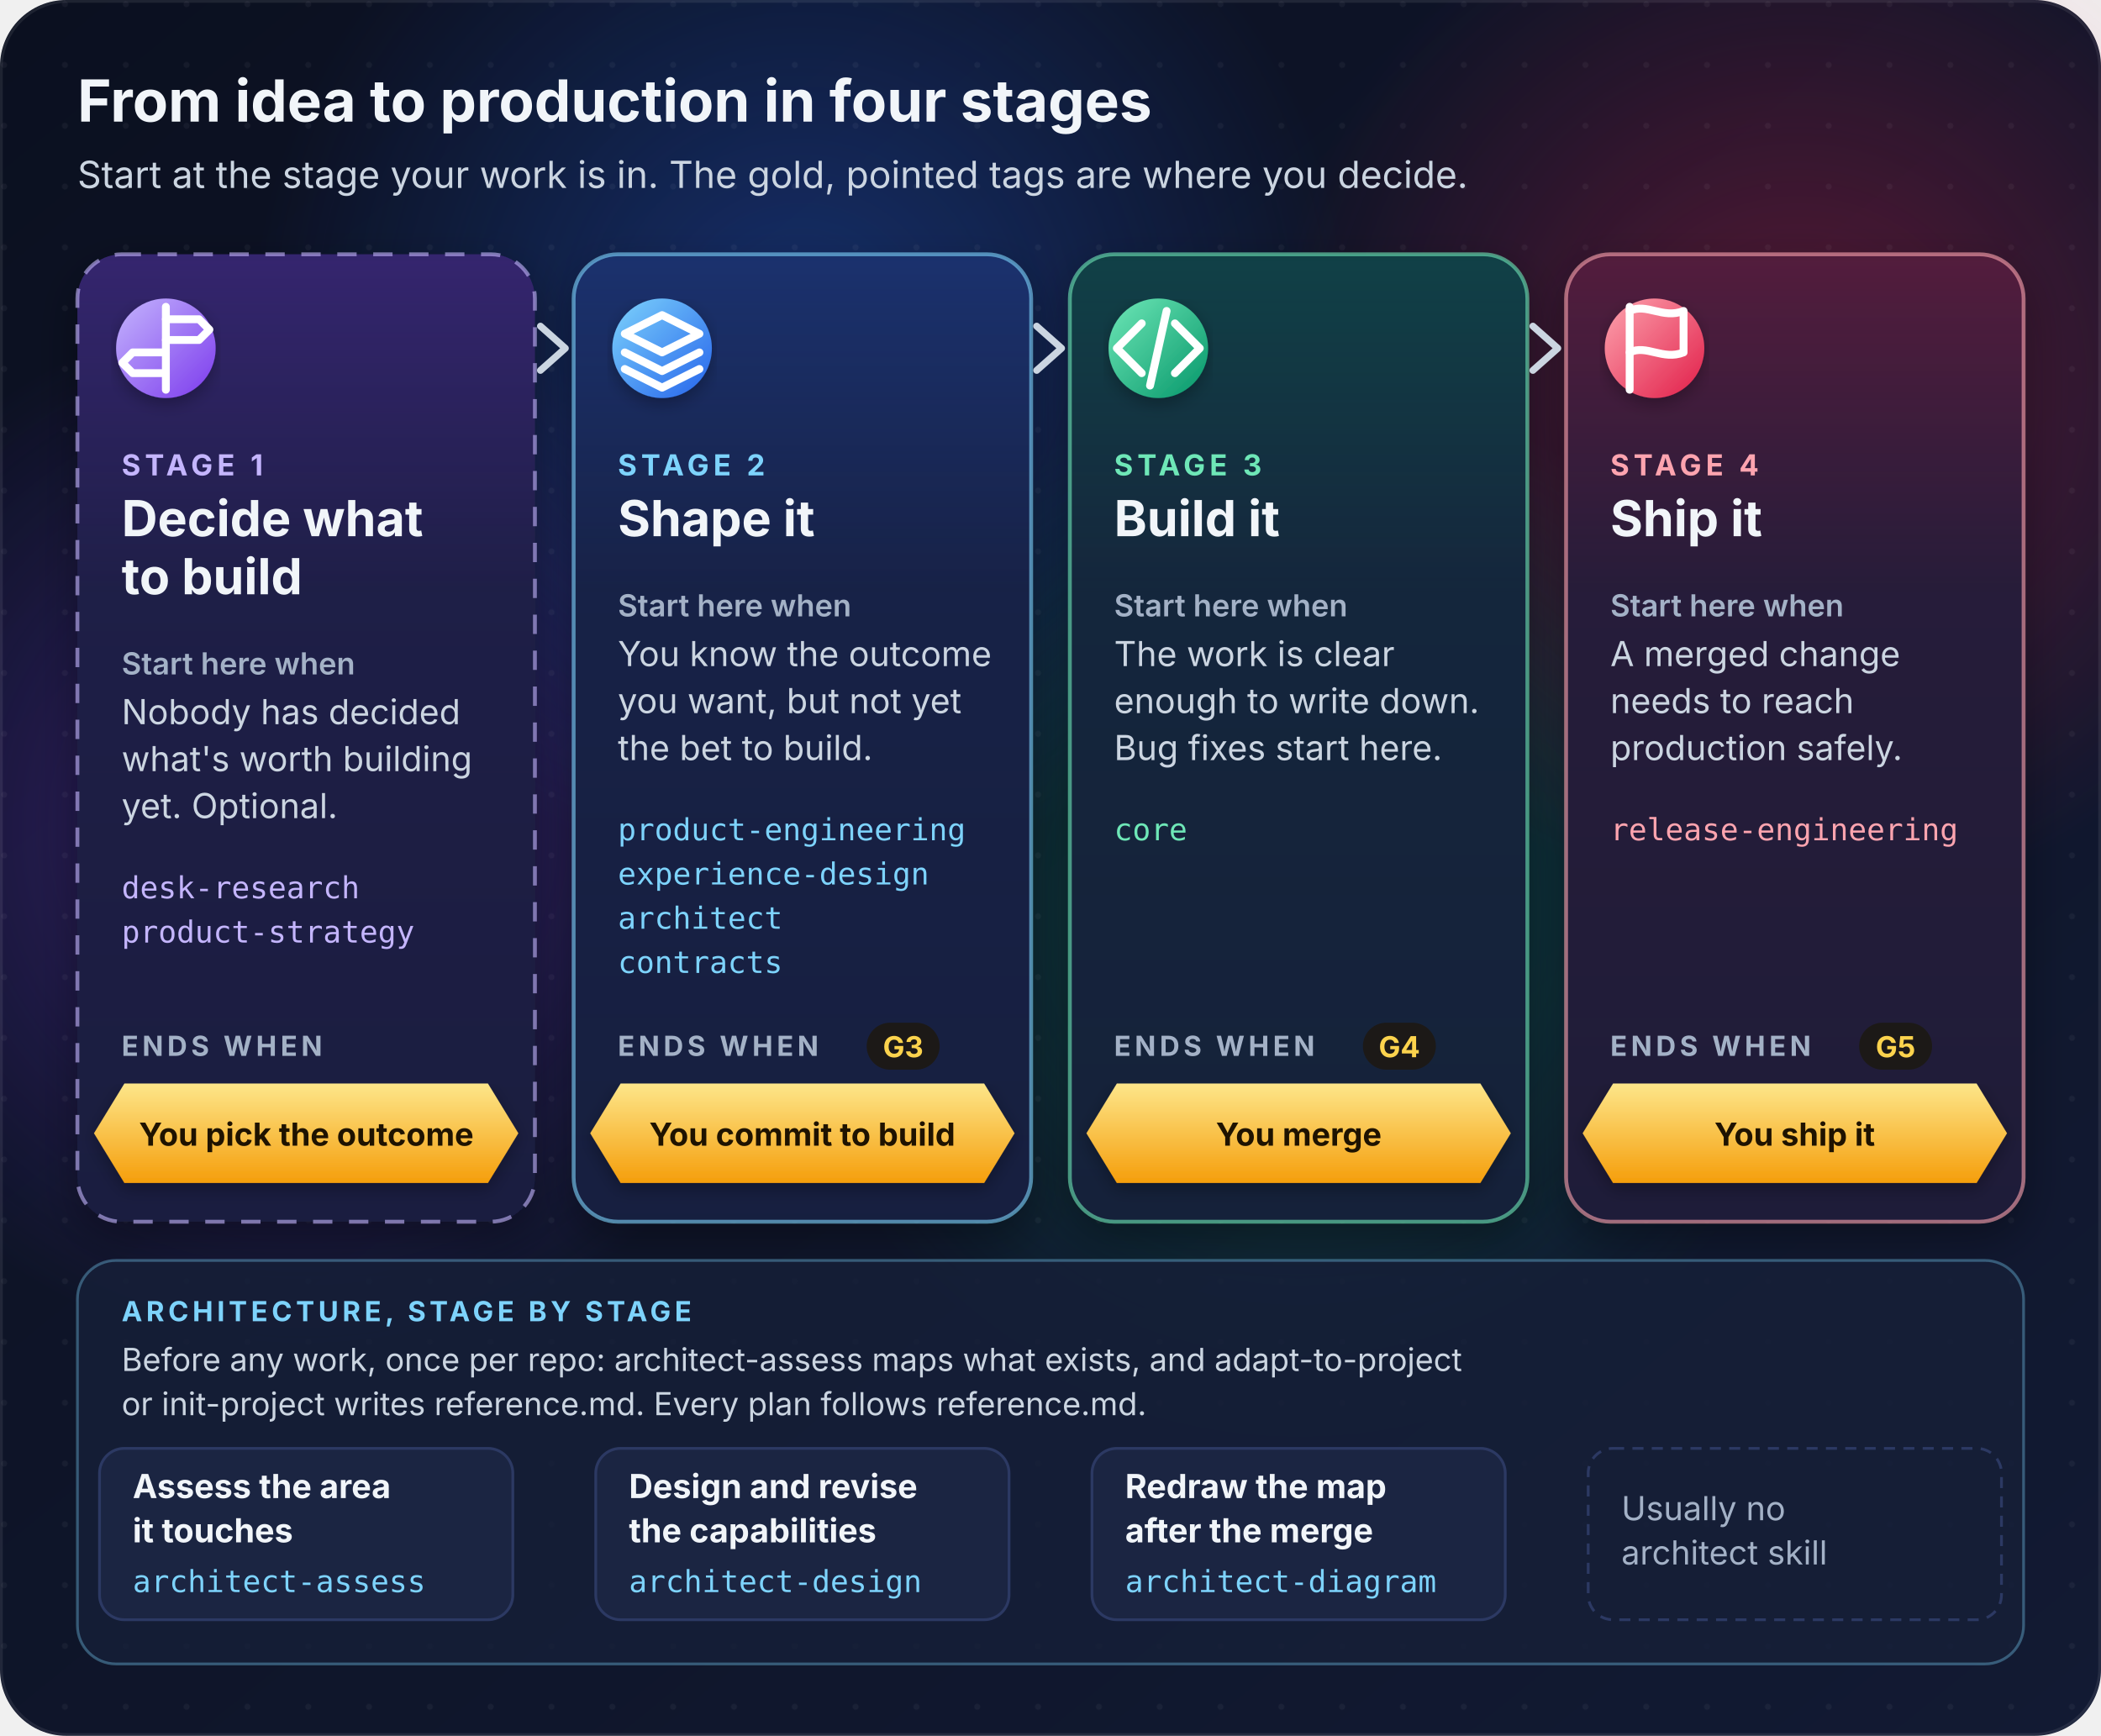
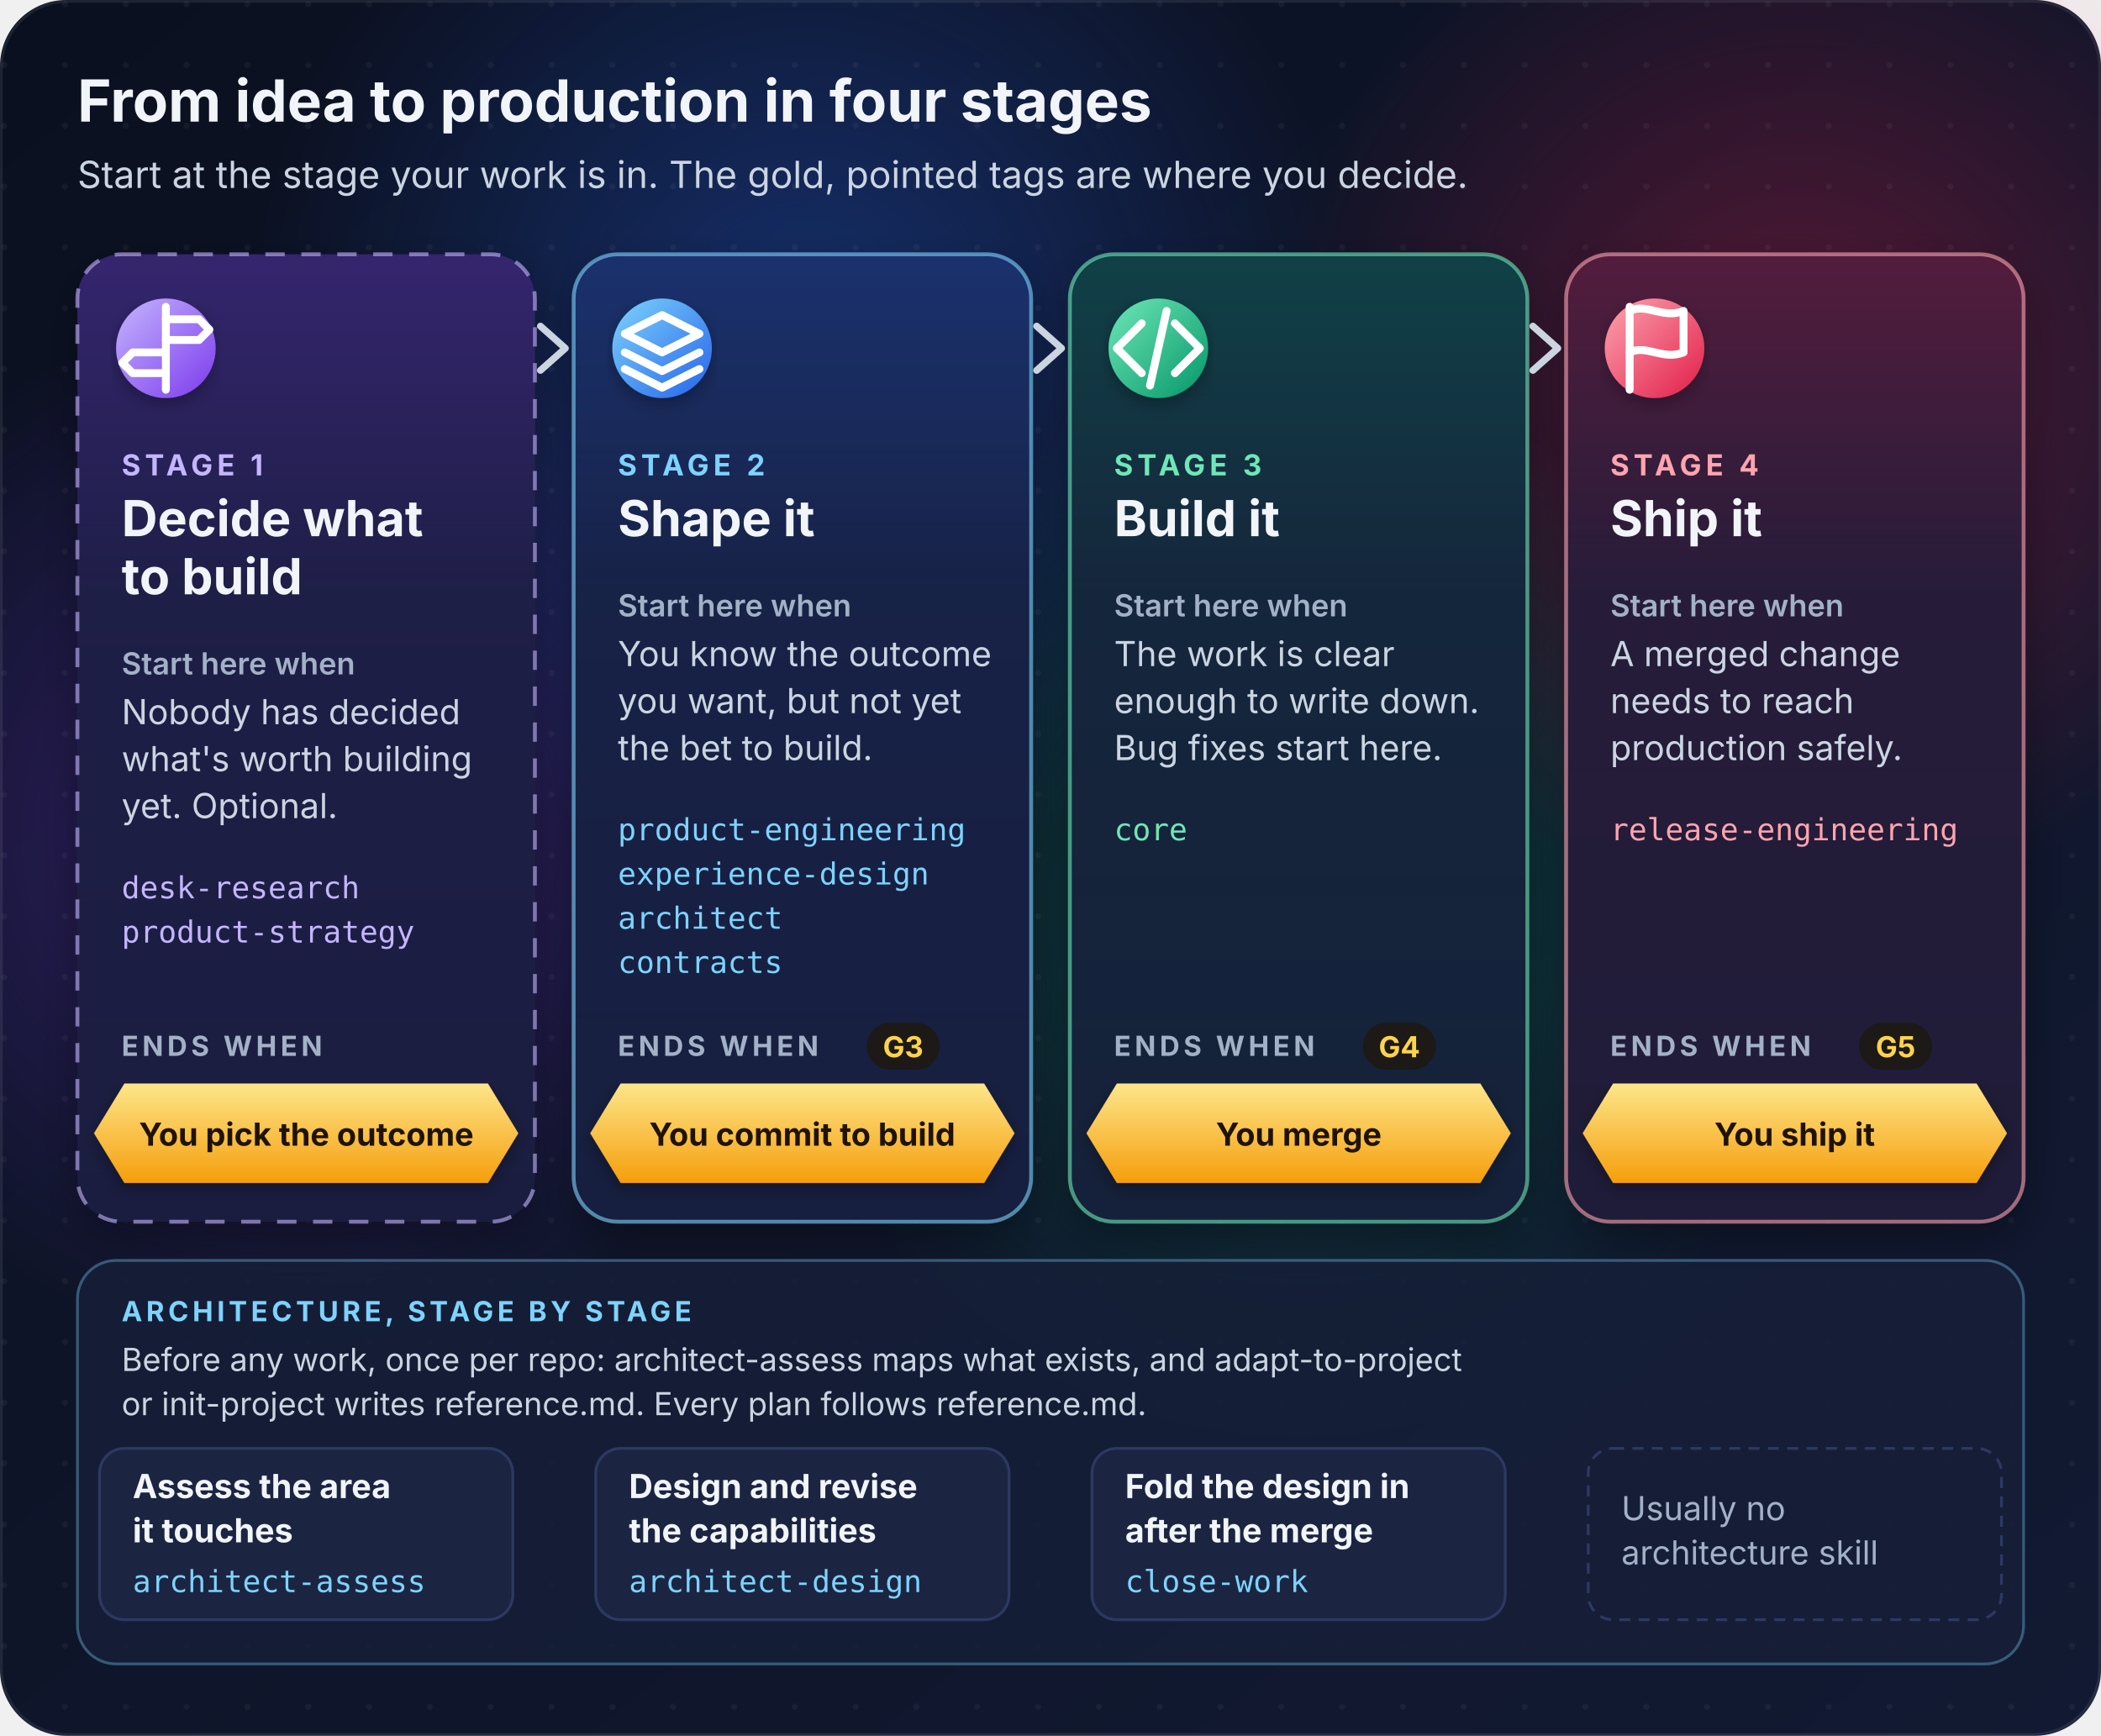
<svg xmlns="http://www.w3.org/2000/svg" viewBox="0 0 760 628" width="760" height="628" role="img" aria-labelledby="ot od">
  <defs>
    <linearGradient id="bg" x1="0" y1="0" x2="1" y2="1">
      <stop offset="0" stop-color="#0b1020" />
      <stop offset="1" stop-color="#121a33" />
    </linearGradient>
    <linearGradient id="gold" x1="0" y1="0" x2="0" y2="1">
      <stop offset="0" stop-color="#fde68a" />
      <stop offset="1" stop-color="#f59e0b" />
    </linearGradient>
    <pattern id="dots" width="22" height="22" patternUnits="userSpaceOnUse">
      <circle cx="1.5" cy="1.5" r="1.1" fill="#ffffff" fill-opacity="0.045" />
    </pattern>
    <filter id="lift" x="-10%" y="-10%" width="120%" height="140%">
      <feDropShadow dx="0" dy="6" stdDeviation="8" flood-color="#000000" flood-opacity="0.35" />
    </filter>
    <filter id="soft" x="-5%" y="-5%" width="110%" height="130%">
      <feDropShadow dx="0" dy="2" stdDeviation="3" flood-color="#000000" flood-opacity="0.3" />
    </filter>
    <marker id="arrow" viewBox="0 0 10 10" refX="8" refY="5" markerWidth="6" markerHeight="6" orient="auto">
      <path d="M0,0 L10,5 L0,10 z" fill="#7083a3" />
    </marker>
    <linearGradient id="g-decide" x1="0" y1="0" x2="1" y2="1">
      <stop offset="0" stop-color="#c4b5fd" />
      <stop offset="1" stop-color="#7c3aed" />
    </linearGradient>
    <linearGradient id="col-decide" x1="0" y1="0" x2="0" y2="1">
      <stop offset="0" stop-color="#7c3aed" stop-opacity="0.30" />
      <stop offset="0.35" stop-color="#7c3aed" stop-opacity="0.08" />
      <stop offset="1" stop-color="#7c3aed" stop-opacity="0.04" />
    </linearGradient>
    <radialGradient id="glow-decide">
      <stop offset="0" stop-color="#7c3aed" stop-opacity="0.35" />
      <stop offset="1" stop-color="#7c3aed" stop-opacity="0" />
    </radialGradient>
    <marker id="arrow-decide" viewBox="0 0 10 10" refX="8" refY="5" markerWidth="6" markerHeight="6" orient="auto">
      <path d="M0,0 L10,5 L0,10 z" fill="#c4b5fd" />
    </marker>
    <linearGradient id="g-shape" x1="0" y1="0" x2="1" y2="1">
      <stop offset="0" stop-color="#7dd3fc" />
      <stop offset="1" stop-color="#2563eb" />
    </linearGradient>
    <linearGradient id="col-shape" x1="0" y1="0" x2="0" y2="1">
      <stop offset="0" stop-color="#2563eb" stop-opacity="0.30" />
      <stop offset="0.35" stop-color="#2563eb" stop-opacity="0.08" />
      <stop offset="1" stop-color="#2563eb" stop-opacity="0.04" />
    </linearGradient>
    <radialGradient id="glow-shape">
      <stop offset="0" stop-color="#2563eb" stop-opacity="0.35" />
      <stop offset="1" stop-color="#2563eb" stop-opacity="0" />
    </radialGradient>
    <marker id="arrow-shape" viewBox="0 0 10 10" refX="8" refY="5" markerWidth="6" markerHeight="6" orient="auto">
      <path d="M0,0 L10,5 L0,10 z" fill="#7dd3fc" />
    </marker>
    <linearGradient id="g-build" x1="0" y1="0" x2="1" y2="1">
      <stop offset="0" stop-color="#6ee7b7" />
      <stop offset="1" stop-color="#059669" />
    </linearGradient>
    <linearGradient id="col-build" x1="0" y1="0" x2="0" y2="1">
      <stop offset="0" stop-color="#059669" stop-opacity="0.30" />
      <stop offset="0.35" stop-color="#059669" stop-opacity="0.08" />
      <stop offset="1" stop-color="#059669" stop-opacity="0.04" />
    </linearGradient>
    <radialGradient id="glow-build">
      <stop offset="0" stop-color="#059669" stop-opacity="0.35" />
      <stop offset="1" stop-color="#059669" stop-opacity="0" />
    </radialGradient>
    <marker id="arrow-build" viewBox="0 0 10 10" refX="8" refY="5" markerWidth="6" markerHeight="6" orient="auto">
      <path d="M0,0 L10,5 L0,10 z" fill="#6ee7b7" />
    </marker>
    <linearGradient id="g-ship" x1="0" y1="0" x2="1" y2="1">
      <stop offset="0" stop-color="#fda4af" />
      <stop offset="1" stop-color="#e11d48" />
    </linearGradient>
    <linearGradient id="col-ship" x1="0" y1="0" x2="0" y2="1">
      <stop offset="0" stop-color="#e11d48" stop-opacity="0.30" />
      <stop offset="0.35" stop-color="#e11d48" stop-opacity="0.08" />
      <stop offset="1" stop-color="#e11d48" stop-opacity="0.04" />
    </linearGradient>
    <radialGradient id="glow-ship">
      <stop offset="0" stop-color="#e11d48" stop-opacity="0.35" />
      <stop offset="1" stop-color="#e11d48" stop-opacity="0" />
    </radialGradient>
    <marker id="arrow-ship" viewBox="0 0 10 10" refX="8" refY="5" markerWidth="6" markerHeight="6" orient="auto">
      <path d="M0,0 L10,5 L0,10 z" fill="#fda4af" />
    </marker>
  </defs>
  <rect width="760" height="628" rx="24" fill="url(#bg)" />
  <circle cx="110" cy="300" r="190" fill="url(#glow-decide)" />
  <circle cx="290" cy="120" r="200" fill="url(#glow-shape)" />
  <circle cx="470" cy="330" r="190" fill="url(#glow-build)" />
  <circle cx="650" cy="140" r="190" fill="url(#glow-ship)" />
  <rect width="760" height="628" rx="24" fill="url(#dots)" />
  <rect x="0.5" y="0.5" width="759" height="627" rx="24" fill="none" stroke="#ffffff" stroke-opacity="0.08" />
  <text x="28.0" y="44.0" font-family="Inter, -apple-system, BlinkMacSystemFont, 'Segoe UI', Roboto, Helvetica, Arial, sans-serif" font-size="21" font-weight="750" fill="#f1f5f9" text-anchor="start">From idea to production in four stages</text>
  <text x="28.0" y="68.0" font-family="Inter, -apple-system, BlinkMacSystemFont, 'Segoe UI', Roboto, Helvetica, Arial, sans-serif" font-size="13.5" font-weight="400" fill="#cbd5e1" text-anchor="start">Start at the stage your work is in. The gold, pointed tags are where you decide.</text>
  <rect x="28.0" y="92" width="165.5" height="350" rx="16" fill="#161f38" filter="url(#lift)" />
  <rect x="28.0" y="92" width="165.5" height="350" rx="16" fill="url(#col-decide)" stroke="#c4b5fd" stroke-opacity="0.6" stroke-width="1.4" stroke-dasharray="7 6" />
  <circle cx="60.0" cy="126" r="18" fill="url(#g-decide)" filter="url(#soft)" />
  <g transform="translate(60.0,126) scale(1.500)" fill="none" stroke="#ffffff" stroke-width="1.9" stroke-linecap="round" stroke-linejoin="round">
    <path d="M0,10 L0,-10" />
    <path d="M0,-7 L8,-7 L10.5,-4.5 L8,-2 L0,-2" />
    <path d="M0,1 L-8,1 L-10.5,3.5 L-8,6 L0,6" />
  </g>
  <text x="44.0" y="172.0" font-family="Inter, -apple-system, BlinkMacSystemFont, 'Segoe UI', Roboto, Helvetica, Arial, sans-serif" font-size="10.5" font-weight="700" fill="#c4b5fd" text-anchor="start" letter-spacing="1.6">STAGE 1</text>
  <text x="44.0" y="194.0" font-family="Inter, -apple-system, BlinkMacSystemFont, 'Segoe UI', Roboto, Helvetica, Arial, sans-serif" font-size="18" font-weight="750" fill="#f1f5f9" text-anchor="start">Decide what</text>
  <text x="44.0" y="215.0" font-family="Inter, -apple-system, BlinkMacSystemFont, 'Segoe UI', Roboto, Helvetica, Arial, sans-serif" font-size="18" font-weight="750" fill="#f1f5f9" text-anchor="start">to build</text>
  <text x="44.0" y="244.0" font-family="Inter, -apple-system, BlinkMacSystemFont, 'Segoe UI', Roboto, Helvetica, Arial, sans-serif" font-size="11" font-weight="600" fill="#a3b1c6" text-anchor="start">Start here when</text>
  <text x="44.0" y="262.0" font-family="Inter, -apple-system, BlinkMacSystemFont, 'Segoe UI', Roboto, Helvetica, Arial, sans-serif" font-size="12.5" font-weight="400" fill="#cbd5e1" text-anchor="start">Nobody has decided</text>
  <text x="44.0" y="279.0" font-family="Inter, -apple-system, BlinkMacSystemFont, 'Segoe UI', Roboto, Helvetica, Arial, sans-serif" font-size="12.5" font-weight="400" fill="#cbd5e1" text-anchor="start">what's worth building</text>
  <text x="44.0" y="296.0" font-family="Inter, -apple-system, BlinkMacSystemFont, 'Segoe UI', Roboto, Helvetica, Arial, sans-serif" font-size="12.5" font-weight="400" fill="#cbd5e1" text-anchor="start">yet. Optional.</text>
  <text x="44.0" y="325.0" font-family="'JetBrains Mono', ui-monospace, SFMono-Regular, Menlo, Consolas, monospace" font-size="11" font-weight="400" fill="#c4b5fd" text-anchor="start">desk-research</text>
  <text x="44.0" y="341.0" font-family="'JetBrains Mono', ui-monospace, SFMono-Regular, Menlo, Consolas, monospace" font-size="11" font-weight="400" fill="#c4b5fd" text-anchor="start">product-strategy</text>
  <text x="44.0" y="382.0" font-family="Inter, -apple-system, BlinkMacSystemFont, 'Segoe UI', Roboto, Helvetica, Arial, sans-serif" font-size="10" font-weight="700" fill="#a3b1c6" text-anchor="start" letter-spacing="1.4">ENDS WHEN</text>
  <polygon points="34.0,410.0 45.0,392 176.5,392 187.5,410.0 176.5,428 45.0,428" fill="url(#gold)" filter="url(#soft)" />
  <text x="110.8" y="414.5" font-family="Inter, -apple-system, BlinkMacSystemFont, 'Segoe UI', Roboto, Helvetica, Arial, sans-serif" font-size="11.5" font-weight="700" fill="#1f1300" text-anchor="middle">You pick the outcome</text>
  <rect x="207.5" y="92" width="165.5" height="350" rx="16" fill="#161f38" filter="url(#lift)" />
  <rect x="207.5" y="92" width="165.5" height="350" rx="16" fill="url(#col-shape)" stroke="#7dd3fc" stroke-opacity="0.6" stroke-width="1.4" />
  <circle cx="239.5" cy="126" r="18" fill="url(#g-shape)" filter="url(#soft)" />
  <g transform="translate(239.5,126) scale(1.500)" fill="none" stroke="#ffffff" stroke-width="1.9" stroke-linecap="round" stroke-linejoin="round">
    <path d="M0,-8 L9,-3.5 L0,1 L-9,-3.5 Z" />
    <path d="M-9,1 L0,5.5 L9,1" />
    <path d="M-9,5 L0,9.5 L9,5" />
  </g>
  <text x="223.5" y="172.0" font-family="Inter, -apple-system, BlinkMacSystemFont, 'Segoe UI', Roboto, Helvetica, Arial, sans-serif" font-size="10.5" font-weight="700" fill="#7dd3fc" text-anchor="start" letter-spacing="1.6">STAGE 2</text>
  <text x="223.5" y="194.0" font-family="Inter, -apple-system, BlinkMacSystemFont, 'Segoe UI', Roboto, Helvetica, Arial, sans-serif" font-size="18" font-weight="750" fill="#f1f5f9" text-anchor="start">Shape it</text>
  <text x="223.5" y="223.0" font-family="Inter, -apple-system, BlinkMacSystemFont, 'Segoe UI', Roboto, Helvetica, Arial, sans-serif" font-size="11" font-weight="600" fill="#a3b1c6" text-anchor="start">Start here when</text>
  <text x="223.5" y="241.0" font-family="Inter, -apple-system, BlinkMacSystemFont, 'Segoe UI', Roboto, Helvetica, Arial, sans-serif" font-size="12.5" font-weight="400" fill="#cbd5e1" text-anchor="start">You know the outcome</text>
  <text x="223.5" y="258.0" font-family="Inter, -apple-system, BlinkMacSystemFont, 'Segoe UI', Roboto, Helvetica, Arial, sans-serif" font-size="12.5" font-weight="400" fill="#cbd5e1" text-anchor="start">you want, but not yet</text>
  <text x="223.5" y="275.0" font-family="Inter, -apple-system, BlinkMacSystemFont, 'Segoe UI', Roboto, Helvetica, Arial, sans-serif" font-size="12.5" font-weight="400" fill="#cbd5e1" text-anchor="start">the bet to build.</text>
  <text x="223.5" y="304.0" font-family="'JetBrains Mono', ui-monospace, SFMono-Regular, Menlo, Consolas, monospace" font-size="11" font-weight="400" fill="#7dd3fc" text-anchor="start">product-engineering</text>
  <text x="223.5" y="320.0" font-family="'JetBrains Mono', ui-monospace, SFMono-Regular, Menlo, Consolas, monospace" font-size="11" font-weight="400" fill="#7dd3fc" text-anchor="start">experience-design</text>
  <text x="223.5" y="336.0" font-family="'JetBrains Mono', ui-monospace, SFMono-Regular, Menlo, Consolas, monospace" font-size="11" font-weight="400" fill="#7dd3fc" text-anchor="start">architect</text>
  <text x="223.5" y="352.0" font-family="'JetBrains Mono', ui-monospace, SFMono-Regular, Menlo, Consolas, monospace" font-size="11" font-weight="400" fill="#7dd3fc" text-anchor="start">contracts</text>
  <text x="223.5" y="382.0" font-family="Inter, -apple-system, BlinkMacSystemFont, 'Segoe UI', Roboto, Helvetica, Arial, sans-serif" font-size="10" font-weight="700" fill="#a3b1c6" text-anchor="start" letter-spacing="1.4">ENDS WHEN</text>
  <rect x="313.5" y="370.0" width="26.4" height="17" rx="8.5" fill="#1c1917" />
  <text x="326.7" y="382.5" font-family="Inter, -apple-system, BlinkMacSystemFont, 'Segoe UI', Roboto, Helvetica, Arial, sans-serif" font-size="10.5" font-weight="700" fill="#fcd34d" text-anchor="middle">G3</text>
  <polygon points="213.5,410.0 224.5,392 356.0,392 367.0,410.0 356.0,428 224.5,428" fill="url(#gold)" filter="url(#soft)" />
  <text x="290.2" y="414.5" font-family="Inter, -apple-system, BlinkMacSystemFont, 'Segoe UI', Roboto, Helvetica, Arial, sans-serif" font-size="11.5" font-weight="700" fill="#1f1300" text-anchor="middle">You commit to build</text>
  <rect x="387.0" y="92" width="165.5" height="350" rx="16" fill="#161f38" filter="url(#lift)" />
  <rect x="387.0" y="92" width="165.5" height="350" rx="16" fill="url(#col-build)" stroke="#6ee7b7" stroke-opacity="0.6" stroke-width="1.4" />
  <circle cx="419.0" cy="126" r="18" fill="url(#g-build)" filter="url(#soft)" />
  <g transform="translate(419.0,126) scale(1.500)" fill="none" stroke="#ffffff" stroke-width="1.9" stroke-linecap="round" stroke-linejoin="round">
    <path d="M-4,-6 L-10,0 L-4,6" />
    <path d="M4,-6 L10,0 L4,6" />
    <path d="M2,-9 L-2,9" />
  </g>
  <text x="403.0" y="172.0" font-family="Inter, -apple-system, BlinkMacSystemFont, 'Segoe UI', Roboto, Helvetica, Arial, sans-serif" font-size="10.5" font-weight="700" fill="#6ee7b7" text-anchor="start" letter-spacing="1.6">STAGE 3</text>
  <text x="403.0" y="194.0" font-family="Inter, -apple-system, BlinkMacSystemFont, 'Segoe UI', Roboto, Helvetica, Arial, sans-serif" font-size="18" font-weight="750" fill="#f1f5f9" text-anchor="start">Build it</text>
  <text x="403.0" y="223.0" font-family="Inter, -apple-system, BlinkMacSystemFont, 'Segoe UI', Roboto, Helvetica, Arial, sans-serif" font-size="11" font-weight="600" fill="#a3b1c6" text-anchor="start">Start here when</text>
  <text x="403.0" y="241.0" font-family="Inter, -apple-system, BlinkMacSystemFont, 'Segoe UI', Roboto, Helvetica, Arial, sans-serif" font-size="12.5" font-weight="400" fill="#cbd5e1" text-anchor="start">The work is clear</text>
  <text x="403.0" y="258.0" font-family="Inter, -apple-system, BlinkMacSystemFont, 'Segoe UI', Roboto, Helvetica, Arial, sans-serif" font-size="12.5" font-weight="400" fill="#cbd5e1" text-anchor="start">enough to write down.</text>
  <text x="403.0" y="275.0" font-family="Inter, -apple-system, BlinkMacSystemFont, 'Segoe UI', Roboto, Helvetica, Arial, sans-serif" font-size="12.5" font-weight="400" fill="#cbd5e1" text-anchor="start">Bug fixes start here.</text>
  <text x="403.0" y="304.0" font-family="'JetBrains Mono', ui-monospace, SFMono-Regular, Menlo, Consolas, monospace" font-size="11" font-weight="400" fill="#6ee7b7" text-anchor="start">core</text>
  <text x="403.0" y="382.0" font-family="Inter, -apple-system, BlinkMacSystemFont, 'Segoe UI', Roboto, Helvetica, Arial, sans-serif" font-size="10" font-weight="700" fill="#a3b1c6" text-anchor="start" letter-spacing="1.4">ENDS WHEN</text>
  <rect x="493.0" y="370.0" width="26.4" height="17" rx="8.5" fill="#1c1917" />
  <text x="506.2" y="382.5" font-family="Inter, -apple-system, BlinkMacSystemFont, 'Segoe UI', Roboto, Helvetica, Arial, sans-serif" font-size="10.5" font-weight="700" fill="#fcd34d" text-anchor="middle">G4</text>
  <polygon points="393.0,410.0 404.0,392 535.5,392 546.5,410.0 535.5,428 404.0,428" fill="url(#gold)" filter="url(#soft)" />
  <text x="469.8" y="414.5" font-family="Inter, -apple-system, BlinkMacSystemFont, 'Segoe UI', Roboto, Helvetica, Arial, sans-serif" font-size="11.5" font-weight="700" fill="#1f1300" text-anchor="middle">You merge</text>
  <rect x="566.5" y="92" width="165.5" height="350" rx="16" fill="#161f38" filter="url(#lift)" />
  <rect x="566.5" y="92" width="165.5" height="350" rx="16" fill="url(#col-ship)" stroke="#fda4af" stroke-opacity="0.6" stroke-width="1.4" />
  <circle cx="598.5" cy="126" r="18" fill="url(#g-ship)" filter="url(#soft)" />
  <g transform="translate(598.5,126) scale(1.500)" fill="none" stroke="#ffffff" stroke-width="1.9" stroke-linecap="round" stroke-linejoin="round">
    <path d="M-6,10 L-6,-10" />
    <path d="M-6,-9 C-2,-11 2,-7 7,-9 L7,1 C2,3 -2,-1 -6,1" />
  </g>
  <text x="582.5" y="172.0" font-family="Inter, -apple-system, BlinkMacSystemFont, 'Segoe UI', Roboto, Helvetica, Arial, sans-serif" font-size="10.5" font-weight="700" fill="#fda4af" text-anchor="start" letter-spacing="1.6">STAGE 4</text>
  <text x="582.5" y="194.0" font-family="Inter, -apple-system, BlinkMacSystemFont, 'Segoe UI', Roboto, Helvetica, Arial, sans-serif" font-size="18" font-weight="750" fill="#f1f5f9" text-anchor="start">Ship it</text>
  <text x="582.5" y="223.0" font-family="Inter, -apple-system, BlinkMacSystemFont, 'Segoe UI', Roboto, Helvetica, Arial, sans-serif" font-size="11" font-weight="600" fill="#a3b1c6" text-anchor="start">Start here when</text>
  <text x="582.5" y="241.0" font-family="Inter, -apple-system, BlinkMacSystemFont, 'Segoe UI', Roboto, Helvetica, Arial, sans-serif" font-size="12.5" font-weight="400" fill="#cbd5e1" text-anchor="start">A merged change</text>
  <text x="582.5" y="258.0" font-family="Inter, -apple-system, BlinkMacSystemFont, 'Segoe UI', Roboto, Helvetica, Arial, sans-serif" font-size="12.5" font-weight="400" fill="#cbd5e1" text-anchor="start">needs to reach</text>
  <text x="582.5" y="275.0" font-family="Inter, -apple-system, BlinkMacSystemFont, 'Segoe UI', Roboto, Helvetica, Arial, sans-serif" font-size="12.5" font-weight="400" fill="#cbd5e1" text-anchor="start">production safely.</text>
  <text x="582.5" y="304.0" font-family="'JetBrains Mono', ui-monospace, SFMono-Regular, Menlo, Consolas, monospace" font-size="11" font-weight="400" fill="#fda4af" text-anchor="start">release-engineering</text>
  <text x="582.5" y="382.0" font-family="Inter, -apple-system, BlinkMacSystemFont, 'Segoe UI', Roboto, Helvetica, Arial, sans-serif" font-size="10" font-weight="700" fill="#a3b1c6" text-anchor="start" letter-spacing="1.4">ENDS WHEN</text>
  <rect x="672.5" y="370.0" width="26.4" height="17" rx="8.5" fill="#1c1917" />
  <text x="685.7" y="382.5" font-family="Inter, -apple-system, BlinkMacSystemFont, 'Segoe UI', Roboto, Helvetica, Arial, sans-serif" font-size="10.5" font-weight="700" fill="#fcd34d" text-anchor="middle">G5</text>
  <polygon points="572.5,410.0 583.5,392 715.0,392 726.0,410.0 715.0,428 583.5,428" fill="url(#gold)" filter="url(#soft)" />
  <text x="649.2" y="414.5" font-family="Inter, -apple-system, BlinkMacSystemFont, 'Segoe UI', Roboto, Helvetica, Arial, sans-serif" font-size="11.5" font-weight="700" fill="#1f1300" text-anchor="middle">You ship it</text>
  <path d="M195.5,118 L204.5,126 L195.5,134" fill="none" stroke="#cbd5e1" stroke-width="2.5" stroke-linecap="round" stroke-linejoin="round" />
  <path d="M375.0,118 L384.0,126 L375.0,134" fill="none" stroke="#cbd5e1" stroke-width="2.5" stroke-linecap="round" stroke-linejoin="round" />
  <path d="M554.5,118 L563.5,126 L554.5,134" fill="none" stroke="#cbd5e1" stroke-width="2.5" stroke-linecap="round" stroke-linejoin="round" />
  <rect x="28" y="456" width="704" height="146" rx="14" fill="#161f38" fill-opacity="0.85" stroke="#7dd3fc" stroke-opacity="0.35" />
  <text x="44.0" y="478.0" font-family="Inter, -apple-system, BlinkMacSystemFont, 'Segoe UI', Roboto, Helvetica, Arial, sans-serif" font-size="10" font-weight="700" fill="#7dd3fc" text-anchor="start" letter-spacing="1.4">ARCHITECTURE, STAGE BY STAGE</text>
  <text x="44.0" y="496.0" font-family="Inter, -apple-system, BlinkMacSystemFont, 'Segoe UI', Roboto, Helvetica, Arial, sans-serif" font-size="11.5" font-weight="400" fill="#cbd5e1" text-anchor="start">Before any work, once per repo: architect-assess maps what exists, and adapt-to-project</text>
  <text x="44.0" y="512.0" font-family="Inter, -apple-system, BlinkMacSystemFont, 'Segoe UI', Roboto, Helvetica, Arial, sans-serif" font-size="11.5" font-weight="400" fill="#cbd5e1" text-anchor="start">or init-project writes reference.md. Every plan follows reference.md.</text>
  <rect x="36.0" y="524" width="149.5" height="62" rx="9" fill="#1b2542" stroke="#2c3963" />
  <text x="48.0" y="542.0" font-family="Inter, -apple-system, BlinkMacSystemFont, 'Segoe UI', Roboto, Helvetica, Arial, sans-serif" font-size="12" font-weight="650" fill="#f1f5f9" text-anchor="start">Assess the area</text>
  <text x="48.0" y="558.0" font-family="Inter, -apple-system, BlinkMacSystemFont, 'Segoe UI', Roboto, Helvetica, Arial, sans-serif" font-size="12" font-weight="650" fill="#f1f5f9" text-anchor="start">it touches</text>
  <text x="48.0" y="576.0" font-family="'JetBrains Mono', ui-monospace, SFMono-Regular, Menlo, Consolas, monospace" font-size="11" font-weight="400" fill="#7dd3fc" text-anchor="start">architect-assess</text>
  <rect x="215.5" y="524" width="149.5" height="62" rx="9" fill="#1b2542" stroke="#2c3963" />
  <text x="227.5" y="542.0" font-family="Inter, -apple-system, BlinkMacSystemFont, 'Segoe UI', Roboto, Helvetica, Arial, sans-serif" font-size="12" font-weight="650" fill="#f1f5f9" text-anchor="start">Design and revise</text>
  <text x="227.5" y="558.0" font-family="Inter, -apple-system, BlinkMacSystemFont, 'Segoe UI', Roboto, Helvetica, Arial, sans-serif" font-size="12" font-weight="650" fill="#f1f5f9" text-anchor="start">the capabilities</text>
  <text x="227.5" y="576.0" font-family="'JetBrains Mono', ui-monospace, SFMono-Regular, Menlo, Consolas, monospace" font-size="11" font-weight="400" fill="#7dd3fc" text-anchor="start">architect-design</text>
  <rect x="395.0" y="524" width="149.5" height="62" rx="9" fill="#1b2542" stroke="#2c3963" />
-   <text x="407.0" y="542.0" font-family="Inter, -apple-system, BlinkMacSystemFont, 'Segoe UI', Roboto, Helvetica, Arial, sans-serif" font-size="12" font-weight="650" fill="#f1f5f9" text-anchor="start">Redraw the map</text>
+   <text x="407.0" y="542.0" font-family="Inter, -apple-system, BlinkMacSystemFont, 'Segoe UI', Roboto, Helvetica, Arial, sans-serif" font-size="12" font-weight="650" fill="#f1f5f9" text-anchor="start">Fold the design in</text>
  <text x="407.0" y="558.0" font-family="Inter, -apple-system, BlinkMacSystemFont, 'Segoe UI', Roboto, Helvetica, Arial, sans-serif" font-size="12" font-weight="650" fill="#f1f5f9" text-anchor="start">after the merge</text>
-   <text x="407.0" y="576.0" font-family="'JetBrains Mono', ui-monospace, SFMono-Regular, Menlo, Consolas, monospace" font-size="11" font-weight="400" fill="#7dd3fc" text-anchor="start">architect-diagram</text>
+   <text x="407.0" y="576.0" font-family="'JetBrains Mono', ui-monospace, SFMono-Regular, Menlo, Consolas, monospace" font-size="11" font-weight="400" fill="#7dd3fc" text-anchor="start">close-work</text>
  <rect x="574.5" y="524" width="149.5" height="62" rx="9" fill="none" stroke="#2c3963" stroke-dasharray="4 3" />
  <text x="586.5" y="550.0" font-family="Inter, -apple-system, BlinkMacSystemFont, 'Segoe UI', Roboto, Helvetica, Arial, sans-serif" font-size="12" font-weight="400" fill="#a3b1c6" text-anchor="start">Usually no</text>
-   <text x="586.5" y="566.0" font-family="Inter, -apple-system, BlinkMacSystemFont, 'Segoe UI', Roboto, Helvetica, Arial, sans-serif" font-size="12" font-weight="400" fill="#a3b1c6" text-anchor="start">architect skill</text>
+   <text x="586.5" y="566.0" font-family="Inter, -apple-system, BlinkMacSystemFont, 'Segoe UI', Roboto, Helvetica, Arial, sans-serif" font-size="12" font-weight="400" fill="#a3b1c6" text-anchor="start">architecture skill</text>
</svg>
